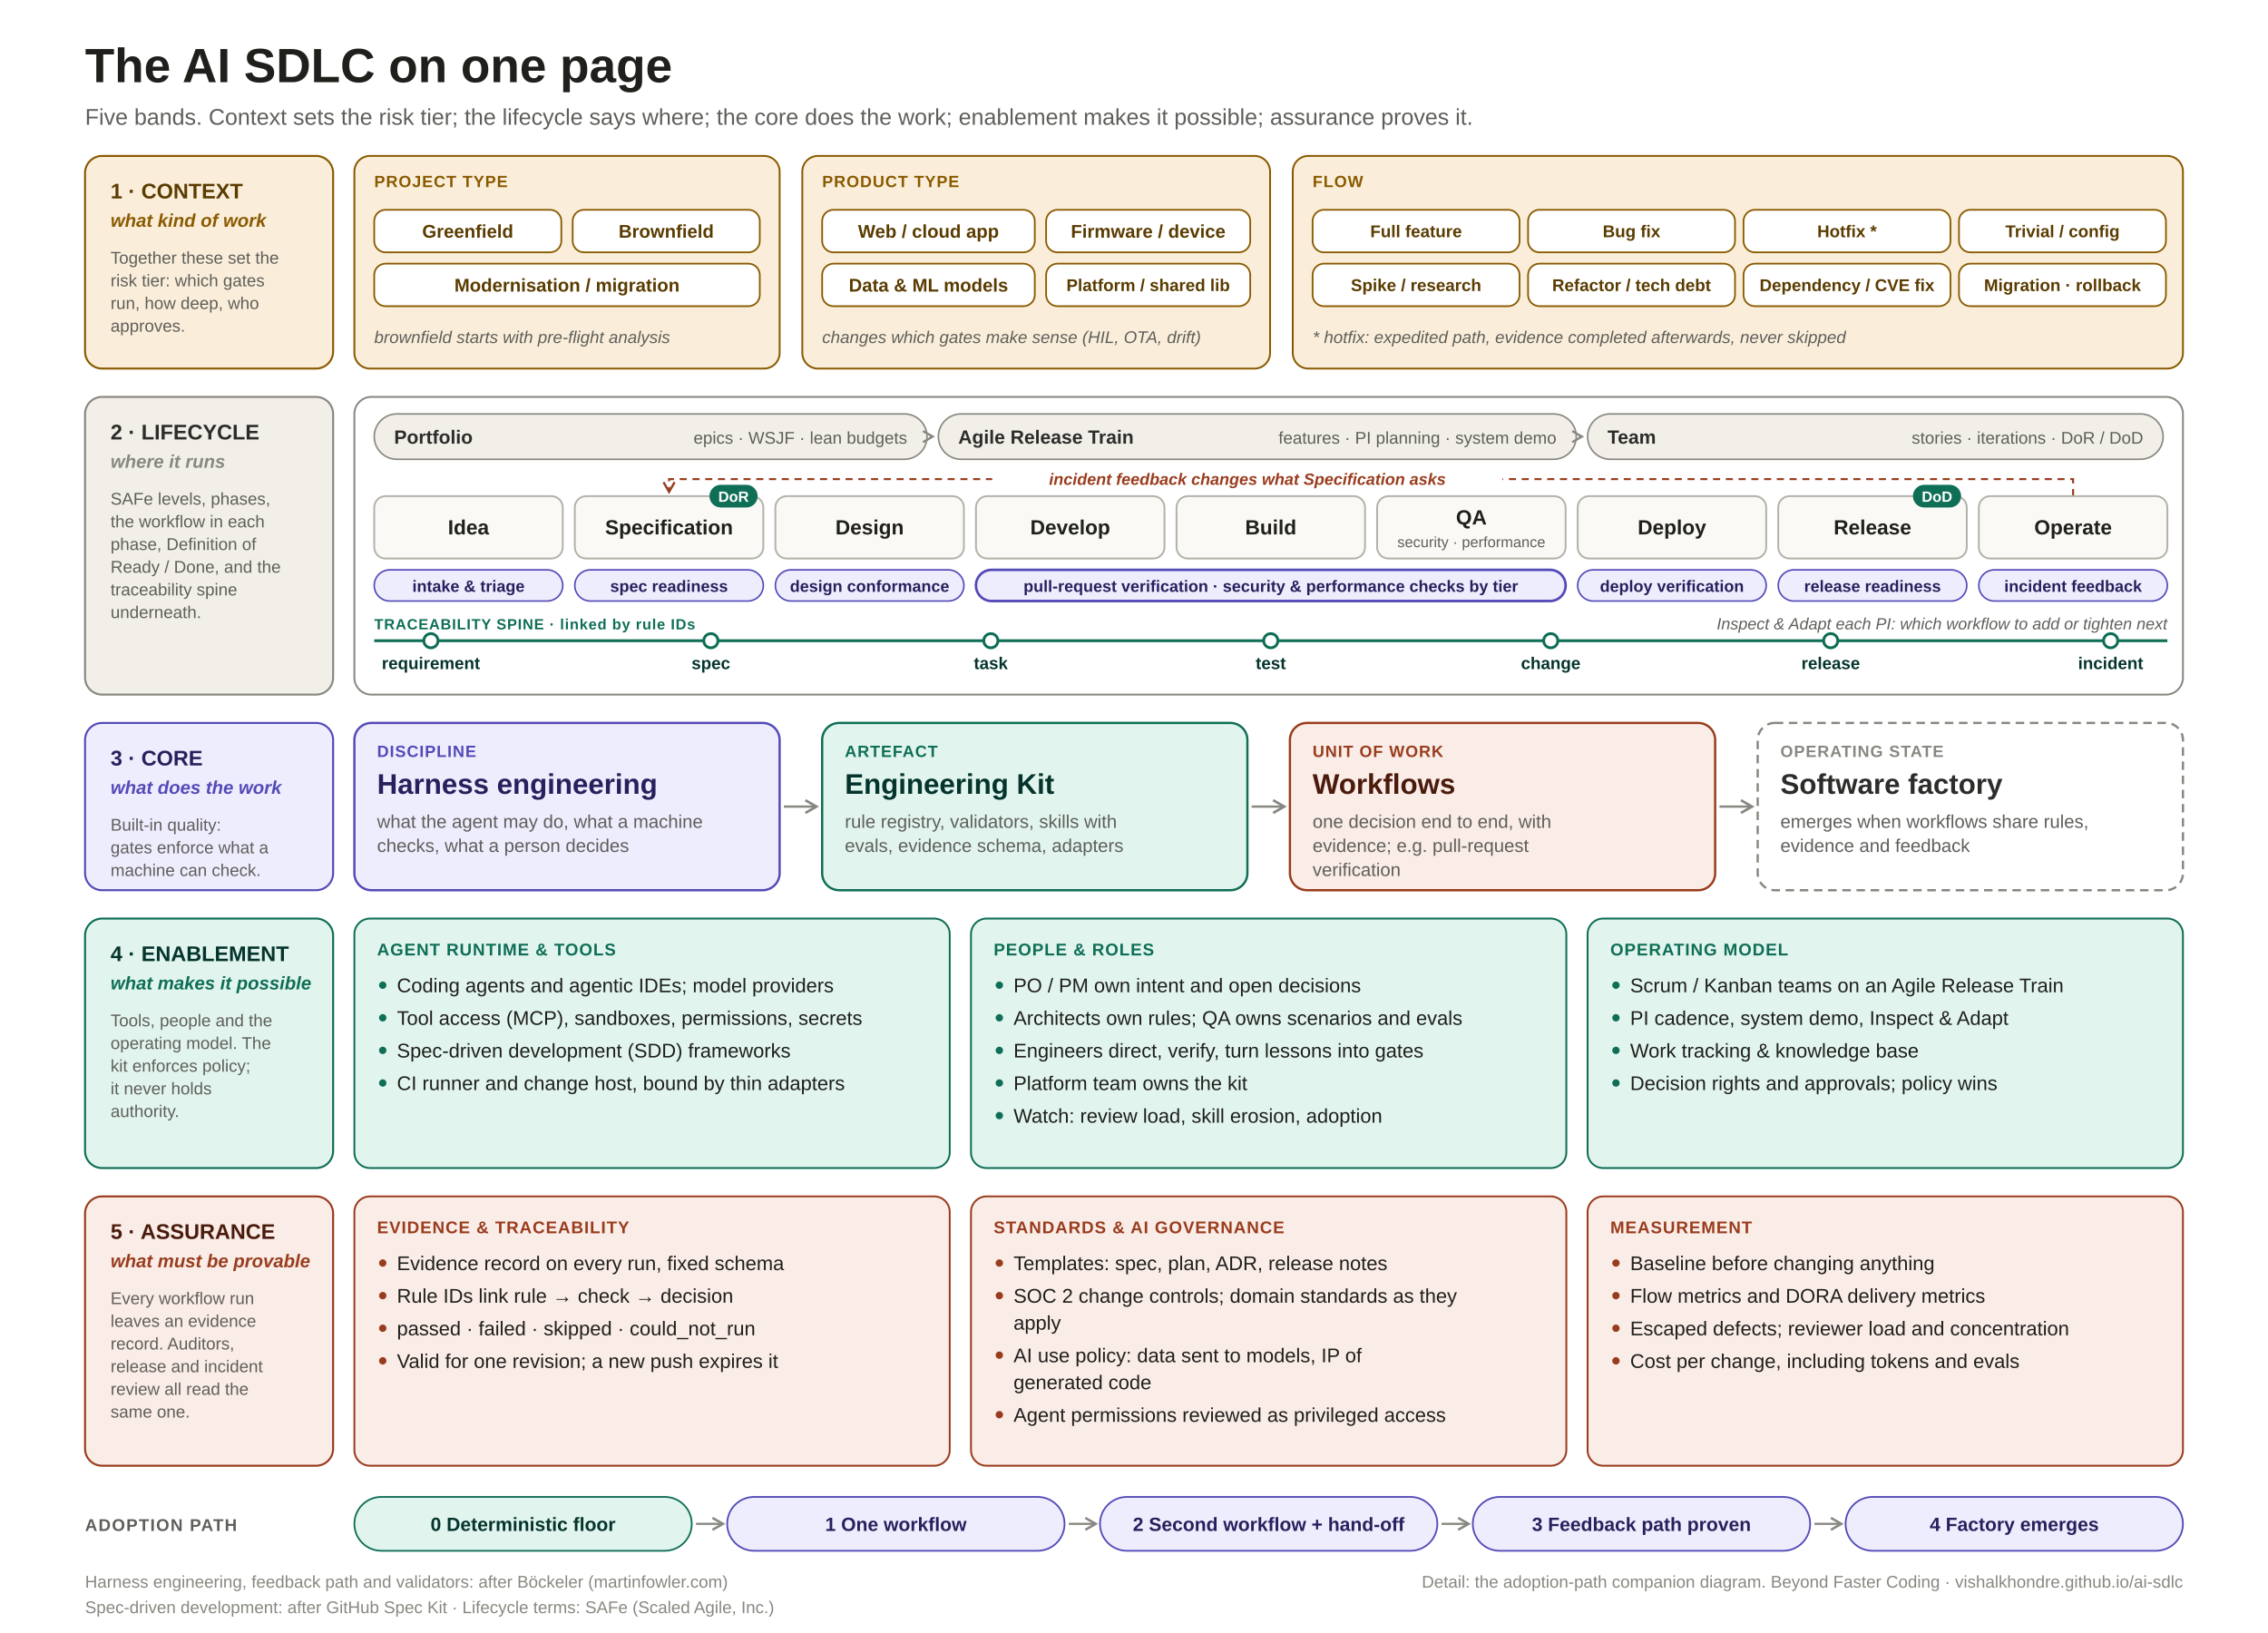
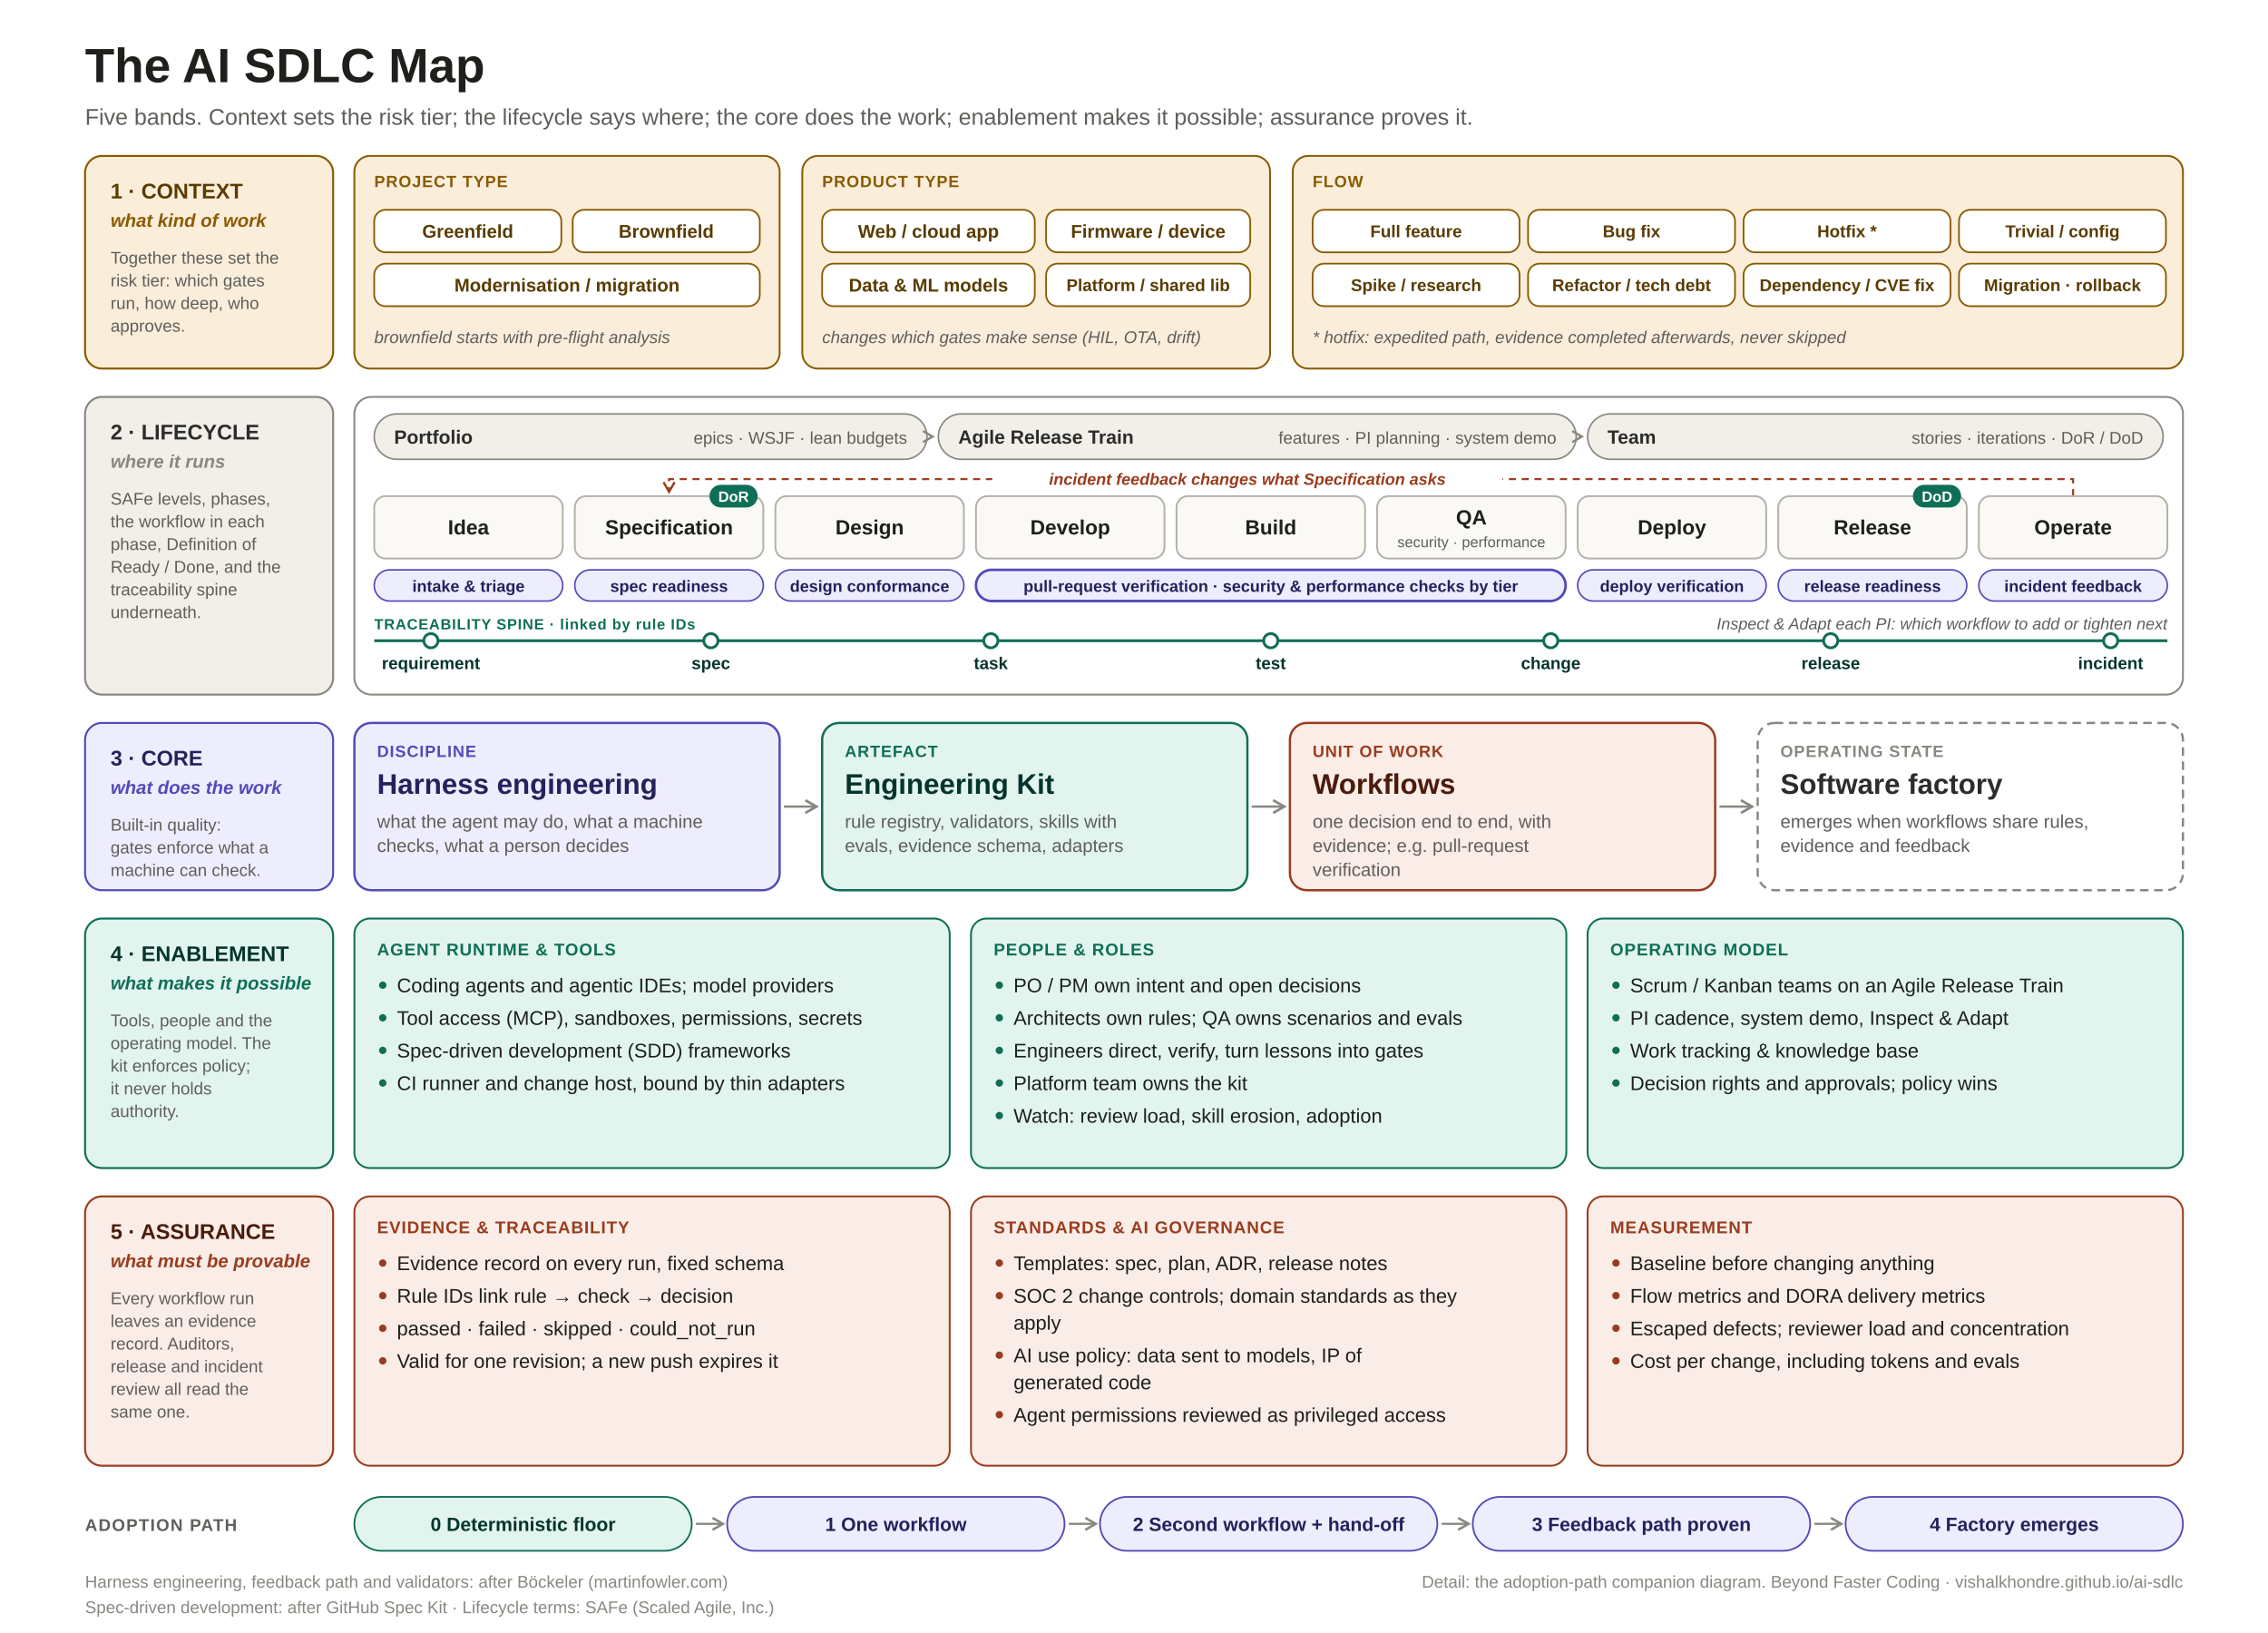
<svg xmlns="http://www.w3.org/2000/svg" width="1600" height="1152" viewBox="0 0 1600 1152" font-family="&quot;Liberation Sans&quot;,&quot;DejaVu Sans&quot;,Arial,sans-serif" data-references="aicpa-soc2 dora-metrics">
  <defs>
    <marker id="a" viewBox="0 0 10 10" refX="8" refY="5" markerWidth="7" markerHeight="7" orient="auto">
      <path d="M1 1L8 5L1 9" fill="none" stroke="#888780" stroke-width="1.6" />
    </marker>
    <marker id="p" viewBox="0 0 10 10" refX="8" refY="5" markerWidth="7" markerHeight="7" orient="auto">
      <path d="M1 1L8 5L1 9" fill="none" stroke="#534AB7" stroke-width="1.6" />
    </marker>
    <marker id="r" viewBox="0 0 10 10" refX="8" refY="5" markerWidth="7" markerHeight="7" orient="auto">
      <path d="M1 1L8 5L1 9" fill="none" stroke="#993C1D" stroke-width="1.6" />
    </marker>
  </defs>
  <rect width="1600" height="1152" fill="#fff" />
-   <text x="60" y="58" font-size="34" fill="#1f1f1c" font-weight="700" text-anchor="start">The AI SDLC on one page</text>
+   <text x="60" y="58" font-size="34" fill="#1f1f1c" font-weight="700" text-anchor="start">The AI SDLC Map</text>
  <text x="60" y="88" font-size="16" fill="#5F5E5A" font-weight="400" text-anchor="start">Five bands. Context sets the risk tier; the lifecycle says where; the core does the work; enablement makes it possible; assurance proves it.</text>
  <rect x="60" y="110" width="175" height="150" rx="12" fill="#FAEEDA" stroke="#8a5a00" stroke-width="1.4" />
  <text x="78" y="140" font-size="15" fill="#5a3b00" font-weight="700" text-anchor="start">1 · CONTEXT</text>
  <text x="78" y="160" font-size="13" fill="#8a5a00" font-weight="600" text-anchor="start" font-style="italic">what kind of work</text>
  <text x="78" y="186" font-size="12" fill="#5F5E5A" font-weight="400" text-anchor="start">Together these set the</text>
  <text x="78" y="202" font-size="12" fill="#5F5E5A" font-weight="400" text-anchor="start">risk tier: which gates</text>
  <text x="78" y="218" font-size="12" fill="#5F5E5A" font-weight="400" text-anchor="start">run, how deep, who</text>
  <text x="78" y="234" font-size="12" fill="#5F5E5A" font-weight="400" text-anchor="start">approves.</text>
  <rect x="250" y="110" width="300" height="150" rx="11" fill="#FAEEDA" stroke="#8a5a00" stroke-width="1.3" />
  <text x="264" y="132" font-size="11.5" fill="#8a5a00" font-weight="700" text-anchor="start" letter-spacing="0.6">PROJECT TYPE</text>
  <rect x="264" y="148" width="132" height="30" rx="8" fill="#fff" stroke="#8a5a00" stroke-width="1.2" />
  <text x="330.0" y="167.68" font-size="13" fill="#5a3b00" font-weight="600" text-anchor="middle">Greenfield</text>
  <rect x="404" y="148" width="132" height="30" rx="8" fill="#fff" stroke="#8a5a00" stroke-width="1.2" />
  <text x="470.0" y="167.68" font-size="13" fill="#5a3b00" font-weight="600" text-anchor="middle">Brownfield</text>
  <rect x="264" y="186" width="272" height="30" rx="8" fill="#fff" stroke="#8a5a00" stroke-width="1.2" />
  <text x="400.0" y="205.68" font-size="13" fill="#5a3b00" font-weight="600" text-anchor="middle">Modernisation / migration</text>
  <text x="264" y="242" font-size="12" fill="#5F5E5A" font-weight="400" text-anchor="start" font-style="italic">brownfield starts with pre-flight analysis</text>
  <rect x="566" y="110" width="330" height="150" rx="11" fill="#FAEEDA" stroke="#8a5a00" stroke-width="1.3" />
  <text x="580" y="132" font-size="11.5" fill="#8a5a00" font-weight="700" text-anchor="start" letter-spacing="0.6">PRODUCT TYPE</text>
  <rect x="580" y="148" width="150" height="30" rx="8" fill="#fff" stroke="#8a5a00" stroke-width="1.2" />
  <text x="655.0" y="167.68" font-size="13" fill="#5a3b00" font-weight="600" text-anchor="middle">Web / cloud app</text>
  <rect x="738" y="148" width="144" height="30" rx="8" fill="#fff" stroke="#8a5a00" stroke-width="1.2" />
  <text x="810.0" y="167.68" font-size="13" fill="#5a3b00" font-weight="600" text-anchor="middle">Firmware / device</text>
  <rect x="580" y="186" width="150" height="30" rx="8" fill="#fff" stroke="#8a5a00" stroke-width="1.2" />
  <text x="655.0" y="205.68" font-size="13" fill="#5a3b00" font-weight="600" text-anchor="middle">Data &amp; ML models</text>
  <rect x="738" y="186" width="144" height="30" rx="8" fill="#fff" stroke="#8a5a00" stroke-width="1.2" />
  <text x="810.0" y="205.32" font-size="12" fill="#5a3b00" font-weight="600" text-anchor="middle">Platform / shared lib</text>
  <text x="580" y="242" font-size="12" fill="#5F5E5A" font-weight="400" text-anchor="start" font-style="italic">changes which gates make sense (HIL, OTA, drift)</text>
  <rect x="912" y="110" width="628" height="150" rx="11" fill="#FAEEDA" stroke="#8a5a00" stroke-width="1.3" />
  <text x="926" y="132" font-size="11.5" fill="#8a5a00" font-weight="700" text-anchor="start" letter-spacing="0.6">FLOW</text>
  <rect x="926" y="148" width="146" height="30" rx="8" fill="#fff" stroke="#8a5a00" stroke-width="1.2" />
  <text x="999.0" y="167.32" font-size="12" fill="#5a3b00" font-weight="600" text-anchor="middle">Full feature</text>
  <rect x="1078" y="148" width="146" height="30" rx="8" fill="#fff" stroke="#8a5a00" stroke-width="1.2" />
  <text x="1151.0" y="167.32" font-size="12" fill="#5a3b00" font-weight="600" text-anchor="middle">Bug fix</text>
  <rect x="1230" y="148" width="146" height="30" rx="8" fill="#fff" stroke="#8a5a00" stroke-width="1.2" />
  <text x="1303.0" y="167.32" font-size="12" fill="#5a3b00" font-weight="600" text-anchor="middle">Hotfix *</text>
  <rect x="1382" y="148" width="146" height="30" rx="8" fill="#fff" stroke="#8a5a00" stroke-width="1.2" />
  <text x="1455.0" y="167.32" font-size="12" fill="#5a3b00" font-weight="600" text-anchor="middle">Trivial / config</text>
  <rect x="926" y="186" width="146" height="30" rx="8" fill="#fff" stroke="#8a5a00" stroke-width="1.2" />
  <text x="999.0" y="205.32" font-size="12" fill="#5a3b00" font-weight="600" text-anchor="middle">Spike / research</text>
  <rect x="1078" y="186" width="146" height="30" rx="8" fill="#fff" stroke="#8a5a00" stroke-width="1.2" />
  <text x="1151.0" y="205.32" font-size="12" fill="#5a3b00" font-weight="600" text-anchor="middle">Refactor / tech debt</text>
  <rect x="1230" y="186" width="146" height="30" rx="8" fill="#fff" stroke="#8a5a00" stroke-width="1.2" />
  <text x="1303.0" y="205.32" font-size="12" fill="#5a3b00" font-weight="600" text-anchor="middle">Dependency / CVE fix</text>
  <rect x="1382" y="186" width="146" height="30" rx="8" fill="#fff" stroke="#8a5a00" stroke-width="1.2" />
  <text x="1455.0" y="205.32" font-size="12" fill="#5a3b00" font-weight="600" text-anchor="middle">Migration · rollback</text>
  <text x="926" y="242" font-size="12" fill="#5F5E5A" font-weight="400" text-anchor="start" font-style="italic">* hotfix: expedited path, evidence completed afterwards, never skipped</text>
  <rect x="60" y="280" width="175" height="210" rx="12" fill="#F1EFE8" stroke="#888780" stroke-width="1.4" />
  <text x="78" y="310" font-size="15" fill="#2C2C2A" font-weight="700" text-anchor="start">2 · LIFECYCLE</text>
  <text x="78" y="330" font-size="13" fill="#888780" font-weight="600" text-anchor="start" font-style="italic">where it runs</text>
  <text x="78" y="356" font-size="12" fill="#5F5E5A" font-weight="400" text-anchor="start">SAFe levels, phases,</text>
  <text x="78" y="372" font-size="12" fill="#5F5E5A" font-weight="400" text-anchor="start">the workflow in each</text>
  <text x="78" y="388" font-size="12" fill="#5F5E5A" font-weight="400" text-anchor="start">phase, Definition of</text>
  <text x="78" y="404" font-size="12" fill="#5F5E5A" font-weight="400" text-anchor="start">Ready / Done, and the</text>
  <text x="78" y="420" font-size="12" fill="#5F5E5A" font-weight="400" text-anchor="start">traceability spine</text>
  <text x="78" y="436" font-size="12" fill="#5F5E5A" font-weight="400" text-anchor="start">underneath.</text>
  <rect x="250" y="280" width="1290" height="210" rx="12" fill="#fff" stroke="#888780" stroke-width="1.3" />
  <rect x="264" y="292" width="390" height="32" rx="16" fill="#F1EFE8" stroke="#888780" stroke-width="1.1" />
  <text x="278" y="313" font-size="13.5" fill="#2C2C2A" font-weight="700" text-anchor="start">Portfolio</text>
  <text x="640" y="313" font-size="12" fill="#5F5E5A" font-weight="400" text-anchor="end">epics · WSJF · lean budgets</text>
  <line x1="656" y1="308" x2="658" y2="308" stroke="#888780" stroke-width="1.4" marker-end="url(#a)" />
  <rect x="662" y="292" width="450" height="32" rx="16" fill="#F1EFE8" stroke="#888780" stroke-width="1.1" />
  <text x="676" y="313" font-size="13.5" fill="#2C2C2A" font-weight="700" text-anchor="start">Agile Release Train</text>
  <text x="1098" y="313" font-size="12" fill="#5F5E5A" font-weight="400" text-anchor="end">features · PI planning · system demo</text>
  <line x1="1114" y1="308" x2="1116" y2="308" stroke="#888780" stroke-width="1.4" marker-end="url(#a)" />
  <rect x="1120" y="292" width="406" height="32" rx="16" fill="#F1EFE8" stroke="#888780" stroke-width="1.1" />
  <text x="1134" y="313" font-size="13.5" fill="#2C2C2A" font-weight="700" text-anchor="start">Team</text>
  <text x="1512" y="313" font-size="12" fill="#5F5E5A" font-weight="400" text-anchor="end">stories · iterations · DoR / DoD</text>
  <path d="M1462.5 350 L1462.5 338 L472.0 338 L472.0 347" fill="none" stroke="#993C1D" stroke-width="1.4" stroke-dasharray="5 4" marker-end="url(#r)" />
  <rect x="700" y="330" width="360" height="16" rx="3" fill="#fff" stroke="#fff" stroke-width="0" />
  <text x="880" y="342" font-size="11.5" fill="#993C1D" font-weight="600" text-anchor="middle" font-style="italic">incident feedback changes what Specification asks</text>
  <rect x="264.0" y="350" width="133" height="44" rx="8" fill="#faf9f5" stroke="#b4b2a9" stroke-width="1.3" />
  <text x="330.5" y="377" font-size="14.5" fill="#1f1f1c" font-weight="700" text-anchor="middle">Idea</text>
  <rect x="405.5" y="350" width="133" height="44" rx="8" fill="#faf9f5" stroke="#b4b2a9" stroke-width="1.3" />
  <text x="472.0" y="377" font-size="14.5" fill="#1f1f1c" font-weight="700" text-anchor="middle">Specification</text>
  <rect x="547.0" y="350" width="133" height="44" rx="8" fill="#faf9f5" stroke="#b4b2a9" stroke-width="1.3" />
  <text x="613.5" y="377" font-size="14.5" fill="#1f1f1c" font-weight="700" text-anchor="middle">Design</text>
  <rect x="688.5" y="350" width="133" height="44" rx="8" fill="#faf9f5" stroke="#b4b2a9" stroke-width="1.3" />
  <text x="755.0" y="377" font-size="14.5" fill="#1f1f1c" font-weight="700" text-anchor="middle">Develop</text>
  <rect x="830.0" y="350" width="133" height="44" rx="8" fill="#faf9f5" stroke="#b4b2a9" stroke-width="1.3" />
  <text x="896.5" y="377" font-size="14.5" fill="#1f1f1c" font-weight="700" text-anchor="middle">Build</text>
  <rect x="971.5" y="350" width="133" height="44" rx="8" fill="#faf9f5" stroke="#b4b2a9" stroke-width="1.3" />
  <text x="1038.0" y="370" font-size="14.5" fill="#1f1f1c" font-weight="700" text-anchor="middle">QA</text>
  <text x="1038.0" y="386" font-size="10.5" fill="#5F5E5A" font-weight="400" text-anchor="middle">security · performance</text>
  <rect x="1113.0" y="350" width="133" height="44" rx="8" fill="#faf9f5" stroke="#b4b2a9" stroke-width="1.3" />
  <text x="1179.5" y="377" font-size="14.5" fill="#1f1f1c" font-weight="700" text-anchor="middle">Deploy</text>
  <rect x="1254.5" y="350" width="133" height="44" rx="8" fill="#faf9f5" stroke="#b4b2a9" stroke-width="1.3" />
  <text x="1321.0" y="377" font-size="14.5" fill="#1f1f1c" font-weight="700" text-anchor="middle">Release</text>
  <rect x="1396.0" y="350" width="133" height="44" rx="8" fill="#faf9f5" stroke="#b4b2a9" stroke-width="1.3" />
  <text x="1462.5" y="377" font-size="14.5" fill="#1f1f1c" font-weight="700" text-anchor="middle">Operate</text>
  <rect x="500.5" y="342" width="34" height="16" rx="8" fill="#0F6E56" stroke="#0F6E56" stroke-width="0" />
  <text x="517.5" y="354" font-size="10.5" fill="#fff" font-weight="700" text-anchor="middle">DoR</text>
  <rect x="1349.5" y="342" width="34" height="16" rx="8" fill="#0F6E56" stroke="#0F6E56" stroke-width="0" />
  <text x="1366.5" y="354" font-size="10.5" fill="#fff" font-weight="700" text-anchor="middle">DoD</text>
  <rect x="264.0" y="402" width="133.0" height="22" rx="11" fill="#EEEDFE" stroke="#534AB7" stroke-width="1.1" />
  <text x="330.5" y="417.5" font-size="11.5" fill="#26215C" font-weight="600" text-anchor="middle">intake &amp; triage</text>
  <rect x="405.5" y="402" width="133.0" height="22" rx="11" fill="#EEEDFE" stroke="#534AB7" stroke-width="1.1" />
  <text x="472.0" y="417.5" font-size="11.5" fill="#26215C" font-weight="600" text-anchor="middle">spec readiness</text>
  <rect x="547.0" y="402" width="133.0" height="22" rx="11" fill="#EEEDFE" stroke="#534AB7" stroke-width="1.1" />
  <text x="613.5" y="417.5" font-size="11.5" fill="#26215C" font-weight="600" text-anchor="middle">design conformance</text>
  <rect x="688.5" y="402" width="416.0" height="22" rx="11" fill="#EEEDFE" stroke="#534AB7" stroke-width="1.8" />
  <text x="896.5" y="417.5" font-size="11.5" fill="#26215C" font-weight="700" text-anchor="middle">pull-request verification  ·  security &amp; performance checks by tier</text>
  <rect x="1113.0" y="402" width="133.0" height="22" rx="11" fill="#EEEDFE" stroke="#534AB7" stroke-width="1.1" />
  <text x="1179.5" y="417.5" font-size="11.5" fill="#26215C" font-weight="600" text-anchor="middle">deploy verification</text>
  <rect x="1254.5" y="402" width="133.0" height="22" rx="11" fill="#EEEDFE" stroke="#534AB7" stroke-width="1.1" />
  <text x="1321.0" y="417.5" font-size="11.5" fill="#26215C" font-weight="600" text-anchor="middle">release readiness</text>
  <rect x="1396.0" y="402" width="133.0" height="22" rx="11" fill="#EEEDFE" stroke="#534AB7" stroke-width="1.1" />
  <text x="1462.5" y="417.5" font-size="11.5" fill="#26215C" font-weight="600" text-anchor="middle">incident feedback</text>
  <line x1="264.0" y1="452" x2="1529.0" y2="452" stroke="#0F6E56" stroke-width="2" />
  <circle cx="304.0" cy="452" r="5" fill="#fff" stroke="#0F6E56" stroke-width="2" />
  <text x="304.0" y="472" font-size="12" fill="#04342C" font-weight="600" text-anchor="middle">requirement</text>
  <circle cx="501.5" cy="452" r="5" fill="#fff" stroke="#0F6E56" stroke-width="2" />
  <text x="501.5" y="472" font-size="12" fill="#04342C" font-weight="600" text-anchor="middle">spec</text>
  <circle cx="699.0" cy="452" r="5" fill="#fff" stroke="#0F6E56" stroke-width="2" />
  <text x="699.0" y="472" font-size="12" fill="#04342C" font-weight="600" text-anchor="middle">task</text>
  <circle cx="896.5" cy="452" r="5" fill="#fff" stroke="#0F6E56" stroke-width="2" />
  <text x="896.5" y="472" font-size="12" fill="#04342C" font-weight="600" text-anchor="middle">test</text>
  <circle cx="1094.0" cy="452" r="5" fill="#fff" stroke="#0F6E56" stroke-width="2" />
  <text x="1094.0" y="472" font-size="12" fill="#04342C" font-weight="600" text-anchor="middle">change</text>
  <circle cx="1291.5" cy="452" r="5" fill="#fff" stroke="#0F6E56" stroke-width="2" />
  <text x="1291.5" y="472" font-size="12" fill="#04342C" font-weight="600" text-anchor="middle">release</text>
  <circle cx="1489.0" cy="452" r="5" fill="#fff" stroke="#0F6E56" stroke-width="2" />
  <text x="1489.0" y="472" font-size="12" fill="#04342C" font-weight="600" text-anchor="middle">incident</text>
  <text x="264.0" y="444" font-size="10.5" fill="#0F6E56" font-weight="700" text-anchor="start" letter-spacing="0.5">TRACEABILITY SPINE · linked by rule IDs</text>
  <text x="1529.0" y="444" font-size="11.5" fill="#5F5E5A" font-weight="400" text-anchor="end" font-style="italic">Inspect &amp; Adapt each PI: which workflow to add or tighten next</text>
  <rect x="60" y="510" width="175" height="118" rx="12" fill="#EEEDFE" stroke="#534AB7" stroke-width="1.4" />
  <text x="78" y="540" font-size="15" fill="#26215C" font-weight="700" text-anchor="start">3 · CORE</text>
  <text x="78" y="560" font-size="13" fill="#534AB7" font-weight="600" text-anchor="start" font-style="italic">what does the work</text>
  <text x="78" y="586" font-size="12" fill="#5F5E5A" font-weight="400" text-anchor="start">Built-in quality:</text>
  <text x="78" y="602" font-size="12" fill="#5F5E5A" font-weight="400" text-anchor="start">gates enforce what a</text>
  <text x="78" y="618" font-size="12" fill="#5F5E5A" font-weight="400" text-anchor="start">machine can check.</text>
  <rect x="250" y="510" width="300" height="118" rx="12" fill="#EEEDFE" stroke="#534AB7" stroke-width="1.6" />
  <text x="266" y="534" font-size="11.5" fill="#534AB7" font-weight="700" text-anchor="start" letter-spacing="0.6">DISCIPLINE</text>
  <text x="266" y="560" font-size="20" fill="#26215C" font-weight="700" text-anchor="start">Harness engineering</text>
  <text x="266" y="584" font-size="13" fill="#5F5E5A" font-weight="400" text-anchor="start">what the agent may do, what a machine</text>
  <text x="266" y="601" font-size="13" fill="#5F5E5A" font-weight="400" text-anchor="start">checks, what a person decides</text>
  <line x1="553" y1="569.0" x2="576" y2="569.0" stroke="#888780" stroke-width="1.6" marker-end="url(#a)" />
  <rect x="580" y="510" width="300" height="118" rx="12" fill="#E1F5EE" stroke="#0F6E56" stroke-width="1.6" />
  <text x="596" y="534" font-size="11.5" fill="#0F6E56" font-weight="700" text-anchor="start" letter-spacing="0.6">ARTEFACT</text>
  <text x="596" y="560" font-size="20" fill="#04342C" font-weight="700" text-anchor="start">Engineering Kit</text>
  <text x="596" y="584" font-size="13" fill="#5F5E5A" font-weight="400" text-anchor="start">rule registry, validators, skills with</text>
  <text x="596" y="601" font-size="13" fill="#5F5E5A" font-weight="400" text-anchor="start">evals, evidence schema, adapters</text>
  <line x1="883" y1="569.0" x2="906" y2="569.0" stroke="#888780" stroke-width="1.6" marker-end="url(#a)" />
  <rect x="910" y="510" width="300" height="118" rx="12" fill="#FAECE7" stroke="#993C1D" stroke-width="1.6" />
  <text x="926" y="534" font-size="11.5" fill="#993C1D" font-weight="700" text-anchor="start" letter-spacing="0.6">UNIT OF WORK</text>
  <text x="926" y="560" font-size="20" fill="#4A1B0C" font-weight="700" text-anchor="start">Workflows</text>
  <text x="926" y="584" font-size="13" fill="#5F5E5A" font-weight="400" text-anchor="start">one decision end to end, with</text>
  <text x="926" y="601" font-size="13" fill="#5F5E5A" font-weight="400" text-anchor="start">evidence; e.g. pull-request</text>
  <text x="926" y="618" font-size="13" fill="#5F5E5A" font-weight="400" text-anchor="start">verification</text>
  <line x1="1213" y1="569.0" x2="1236" y2="569.0" stroke="#888780" stroke-width="1.6" marker-end="url(#a)" />
  <rect x="1240" y="510" width="300" height="118" rx="12" fill="#fff" stroke="#888780" stroke-width="1.6" stroke-dasharray="6 4" />
  <text x="1256" y="534" font-size="11.5" fill="#888780" font-weight="700" text-anchor="start" letter-spacing="0.6">OPERATING STATE</text>
  <text x="1256" y="560" font-size="20" fill="#2C2C2A" font-weight="700" text-anchor="start">Software factory</text>
  <text x="1256" y="584" font-size="13" fill="#5F5E5A" font-weight="400" text-anchor="start">emerges when workflows share rules,</text>
  <text x="1256" y="601" font-size="13" fill="#5F5E5A" font-weight="400" text-anchor="start">evidence and feedback</text>
  <rect x="60" y="648" width="175" height="176" rx="12" fill="#E1F5EE" stroke="#0F6E56" stroke-width="1.4" />
  <text x="78" y="678" font-size="15" fill="#04342C" font-weight="700" text-anchor="start">4 · ENABLEMENT</text>
  <text x="78" y="698" font-size="13" fill="#0F6E56" font-weight="600" text-anchor="start" font-style="italic">what makes it possible</text>
  <text x="78" y="724" font-size="12" fill="#5F5E5A" font-weight="400" text-anchor="start">Tools, people and the</text>
  <text x="78" y="740" font-size="12" fill="#5F5E5A" font-weight="400" text-anchor="start">operating model. The</text>
  <text x="78" y="756" font-size="12" fill="#5F5E5A" font-weight="400" text-anchor="start">kit enforces policy;</text>
  <text x="78" y="772" font-size="12" fill="#5F5E5A" font-weight="400" text-anchor="start">it never holds</text>
  <text x="78" y="788" font-size="12" fill="#5F5E5A" font-weight="400" text-anchor="start">authority.</text>
  <rect x="250" y="648" width="420" height="176" rx="11" fill="#E1F5EE" stroke="#0F6E56" stroke-width="1.3" />
  <text x="266" y="674" font-size="12" fill="#0F6E56" font-weight="700" text-anchor="start" letter-spacing="0.6">AGENT RUNTIME &amp; TOOLS</text>
  <circle cx="270" cy="695" r="2.6" fill="#0F6E56" />
  <text x="280" y="700" font-size="14" fill="#1f1f1c" font-weight="400" text-anchor="start">Coding agents and agentic IDEs; model providers</text>
  <circle cx="270" cy="718" r="2.6" fill="#0F6E56" />
  <text x="280" y="723" font-size="14" fill="#1f1f1c" font-weight="400" text-anchor="start">Tool access (MCP), sandboxes, permissions, secrets</text>
  <circle cx="270" cy="741" r="2.6" fill="#0F6E56" />
  <text x="280" y="746" font-size="14" fill="#1f1f1c" font-weight="400" text-anchor="start">Spec-driven development (SDD) frameworks</text>
  <circle cx="270" cy="764" r="2.6" fill="#0F6E56" />
  <text x="280" y="769" font-size="14" fill="#1f1f1c" font-weight="400" text-anchor="start">CI runner and change host, bound by thin adapters</text>
  <rect x="685" y="648" width="420" height="176" rx="11" fill="#E1F5EE" stroke="#0F6E56" stroke-width="1.3" />
  <text x="701" y="674" font-size="12" fill="#0F6E56" font-weight="700" text-anchor="start" letter-spacing="0.6">PEOPLE &amp; ROLES</text>
  <circle cx="705" cy="695" r="2.6" fill="#0F6E56" />
  <text x="715" y="700" font-size="14" fill="#1f1f1c" font-weight="400" text-anchor="start">PO / PM own intent and open decisions</text>
  <circle cx="705" cy="718" r="2.6" fill="#0F6E56" />
  <text x="715" y="723" font-size="14" fill="#1f1f1c" font-weight="400" text-anchor="start">Architects own rules; QA owns scenarios and evals</text>
  <circle cx="705" cy="741" r="2.6" fill="#0F6E56" />
  <text x="715" y="746" font-size="14" fill="#1f1f1c" font-weight="400" text-anchor="start">Engineers direct, verify, turn lessons into gates</text>
  <circle cx="705" cy="764" r="2.6" fill="#0F6E56" />
  <text x="715" y="769" font-size="14" fill="#1f1f1c" font-weight="400" text-anchor="start">Platform team owns the kit</text>
  <circle cx="705" cy="787" r="2.6" fill="#0F6E56" />
  <text x="715" y="792" font-size="14" fill="#1f1f1c" font-weight="400" text-anchor="start">Watch: review load, skill erosion, adoption</text>
  <rect x="1120" y="648" width="420" height="176" rx="11" fill="#E1F5EE" stroke="#0F6E56" stroke-width="1.3" />
  <text x="1136" y="674" font-size="12" fill="#0F6E56" font-weight="700" text-anchor="start" letter-spacing="0.6">OPERATING MODEL</text>
  <circle cx="1140" cy="695" r="2.6" fill="#0F6E56" />
  <text x="1150" y="700" font-size="14" fill="#1f1f1c" font-weight="400" text-anchor="start">Scrum / Kanban teams on an Agile Release Train</text>
  <circle cx="1140" cy="718" r="2.6" fill="#0F6E56" />
  <text x="1150" y="723" font-size="14" fill="#1f1f1c" font-weight="400" text-anchor="start">PI cadence, system demo, Inspect &amp; Adapt</text>
  <circle cx="1140" cy="741" r="2.6" fill="#0F6E56" />
  <text x="1150" y="746" font-size="14" fill="#1f1f1c" font-weight="400" text-anchor="start">Work tracking &amp; knowledge base</text>
  <circle cx="1140" cy="764" r="2.6" fill="#0F6E56" />
  <text x="1150" y="769" font-size="14" fill="#1f1f1c" font-weight="400" text-anchor="start">Decision rights and approvals; policy wins</text>
  <rect x="60" y="844" width="175" height="190" rx="12" fill="#FAECE7" stroke="#993C1D" stroke-width="1.4" />
  <text x="78" y="874" font-size="15" fill="#4A1B0C" font-weight="700" text-anchor="start">5 · ASSURANCE</text>
  <text x="78" y="894" font-size="13" fill="#993C1D" font-weight="600" text-anchor="start" font-style="italic">what must be provable</text>
  <text x="78" y="920" font-size="12" fill="#5F5E5A" font-weight="400" text-anchor="start">Every workflow run</text>
  <text x="78" y="936" font-size="12" fill="#5F5E5A" font-weight="400" text-anchor="start">leaves an evidence</text>
  <text x="78" y="952" font-size="12" fill="#5F5E5A" font-weight="400" text-anchor="start">record. Auditors,</text>
  <text x="78" y="968" font-size="12" fill="#5F5E5A" font-weight="400" text-anchor="start">release and incident</text>
  <text x="78" y="984" font-size="12" fill="#5F5E5A" font-weight="400" text-anchor="start">review all read the</text>
  <text x="78" y="1000" font-size="12" fill="#5F5E5A" font-weight="400" text-anchor="start">same one.</text>
  <rect x="250" y="844" width="420" height="190" rx="11" fill="#FAECE7" stroke="#993C1D" stroke-width="1.3" />
  <text x="266" y="870" font-size="12" fill="#993C1D" font-weight="700" text-anchor="start" letter-spacing="0.6">EVIDENCE &amp; TRACEABILITY</text>
  <circle cx="270" cy="891" r="2.6" fill="#993C1D" />
  <text x="280" y="896" font-size="14" fill="#1f1f1c" font-weight="400" text-anchor="start">Evidence record on every run, fixed schema</text>
  <circle cx="270" cy="914" r="2.6" fill="#993C1D" />
  <text x="280" y="919" font-size="14" fill="#1f1f1c" font-weight="400" text-anchor="start">Rule IDs link rule → check → decision</text>
  <circle cx="270" cy="937" r="2.6" fill="#993C1D" />
  <text x="280" y="942" font-size="14" fill="#1f1f1c" font-weight="400" text-anchor="start">passed · failed · skipped · could_not_run</text>
  <circle cx="270" cy="960" r="2.6" fill="#993C1D" />
  <text x="280" y="965" font-size="14" fill="#1f1f1c" font-weight="400" text-anchor="start">Valid for one revision; a new push expires it</text>
  <rect x="685" y="844" width="420" height="190" rx="11" fill="#FAECE7" stroke="#993C1D" stroke-width="1.3" />
  <text x="701" y="870" font-size="12" fill="#993C1D" font-weight="700" text-anchor="start" letter-spacing="0.6">STANDARDS &amp; AI GOVERNANCE</text>
  <circle cx="705" cy="891" r="2.6" fill="#993C1D" />
  <text x="715" y="896" font-size="14" fill="#1f1f1c" font-weight="400" text-anchor="start">Templates: spec, plan, ADR, release notes</text>
  <circle cx="705" cy="914" r="2.6" fill="#993C1D" />
  <text x="715" y="919" font-size="14" fill="#1f1f1c" font-weight="400" text-anchor="start">SOC 2 change controls; domain standards as they</text>
  <text x="715" y="938" font-size="14" fill="#1f1f1c" font-weight="400" text-anchor="start">apply</text>
  <circle cx="705" cy="956" r="2.6" fill="#993C1D" />
  <text x="715" y="961" font-size="14" fill="#1f1f1c" font-weight="400" text-anchor="start">AI use policy: data sent to models, IP of</text>
  <text x="715" y="980" font-size="14" fill="#1f1f1c" font-weight="400" text-anchor="start">generated code</text>
  <circle cx="705" cy="998" r="2.6" fill="#993C1D" />
  <text x="715" y="1003" font-size="14" fill="#1f1f1c" font-weight="400" text-anchor="start">Agent permissions reviewed as privileged access</text>
  <rect x="1120" y="844" width="420" height="190" rx="11" fill="#FAECE7" stroke="#993C1D" stroke-width="1.3" />
  <text x="1136" y="870" font-size="12" fill="#993C1D" font-weight="700" text-anchor="start" letter-spacing="0.6">MEASUREMENT</text>
  <circle cx="1140" cy="891" r="2.6" fill="#993C1D" />
  <text x="1150" y="896" font-size="14" fill="#1f1f1c" font-weight="400" text-anchor="start">Baseline before changing anything</text>
  <circle cx="1140" cy="914" r="2.6" fill="#993C1D" />
  <text x="1150" y="919" font-size="14" fill="#1f1f1c" font-weight="400" text-anchor="start">Flow metrics and DORA delivery metrics</text>
  <circle cx="1140" cy="937" r="2.6" fill="#993C1D" />
  <text x="1150" y="942" font-size="14" fill="#1f1f1c" font-weight="400" text-anchor="start">Escaped defects; reviewer load and concentration</text>
  <circle cx="1140" cy="960" r="2.6" fill="#993C1D" />
  <text x="1150" y="965" font-size="14" fill="#1f1f1c" font-weight="400" text-anchor="start">Cost per change, including tokens and evals</text>
  <text x="60" y="1080" font-size="12" fill="#5F5E5A" font-weight="700" text-anchor="start" letter-spacing="0.8">ADOPTION PATH</text>
  <rect x="250" y="1056" width="238" height="38" rx="19" fill="#E1F5EE" stroke="#0F6E56" stroke-width="1.2" />
  <text x="369.0" y="1080" font-size="13.5" fill="#04342C" font-weight="700" text-anchor="middle">0  Deterministic floor</text>
  <line x1="491" y1="1075" x2="510" y2="1075" stroke="#888780" stroke-width="1.5" marker-end="url(#a)" />
  <rect x="513" y="1056" width="238" height="38" rx="19" fill="#EEEDFE" stroke="#534AB7" stroke-width="1.2" />
  <text x="632.0" y="1080" font-size="13.5" fill="#26215C" font-weight="700" text-anchor="middle">1  One workflow</text>
  <line x1="754" y1="1075" x2="773" y2="1075" stroke="#888780" stroke-width="1.5" marker-end="url(#a)" />
  <rect x="776" y="1056" width="238" height="38" rx="19" fill="#EEEDFE" stroke="#534AB7" stroke-width="1.2" />
  <text x="895.0" y="1080" font-size="13.5" fill="#26215C" font-weight="700" text-anchor="middle">2  Second workflow + hand-off</text>
  <line x1="1017" y1="1075" x2="1036" y2="1075" stroke="#888780" stroke-width="1.5" marker-end="url(#a)" />
  <rect x="1039" y="1056" width="238" height="38" rx="19" fill="#EEEDFE" stroke="#534AB7" stroke-width="1.2" />
  <text x="1158.0" y="1080" font-size="13.5" fill="#26215C" font-weight="700" text-anchor="middle">3  Feedback path proven</text>
  <line x1="1280" y1="1075" x2="1299" y2="1075" stroke="#888780" stroke-width="1.5" marker-end="url(#a)" />
  <rect x="1302" y="1056" width="238" height="38" rx="19" fill="#EEEDFE" stroke="#534AB7" stroke-width="1.2" />
  <text x="1421.0" y="1080" font-size="13.5" fill="#26215C" font-weight="700" text-anchor="middle">4  Factory emerges</text>
  <text class="credit" data-references="bockeler-harness bockeler-sensors" x="60" y="1120" font-size="12" fill="#888780" text-anchor="start">Harness engineering, feedback path and validators: after Böckeler (martinfowler.com)</text>
  <text class="credit" data-references="spec-kit safe-framework" x="60" y="1138" font-size="12" fill="#888780" text-anchor="start">Spec-driven development: after GitHub Spec Kit · Lifecycle terms: SAFe (Scaled Agile, Inc.)</text>
  <text x="1540" y="1120" font-size="12" fill="#888780" font-weight="400" text-anchor="end">Detail: the adoption-path companion diagram.  Beyond Faster Coding · vishalkhondre.github.io/ai-sdlc</text>
</svg>
